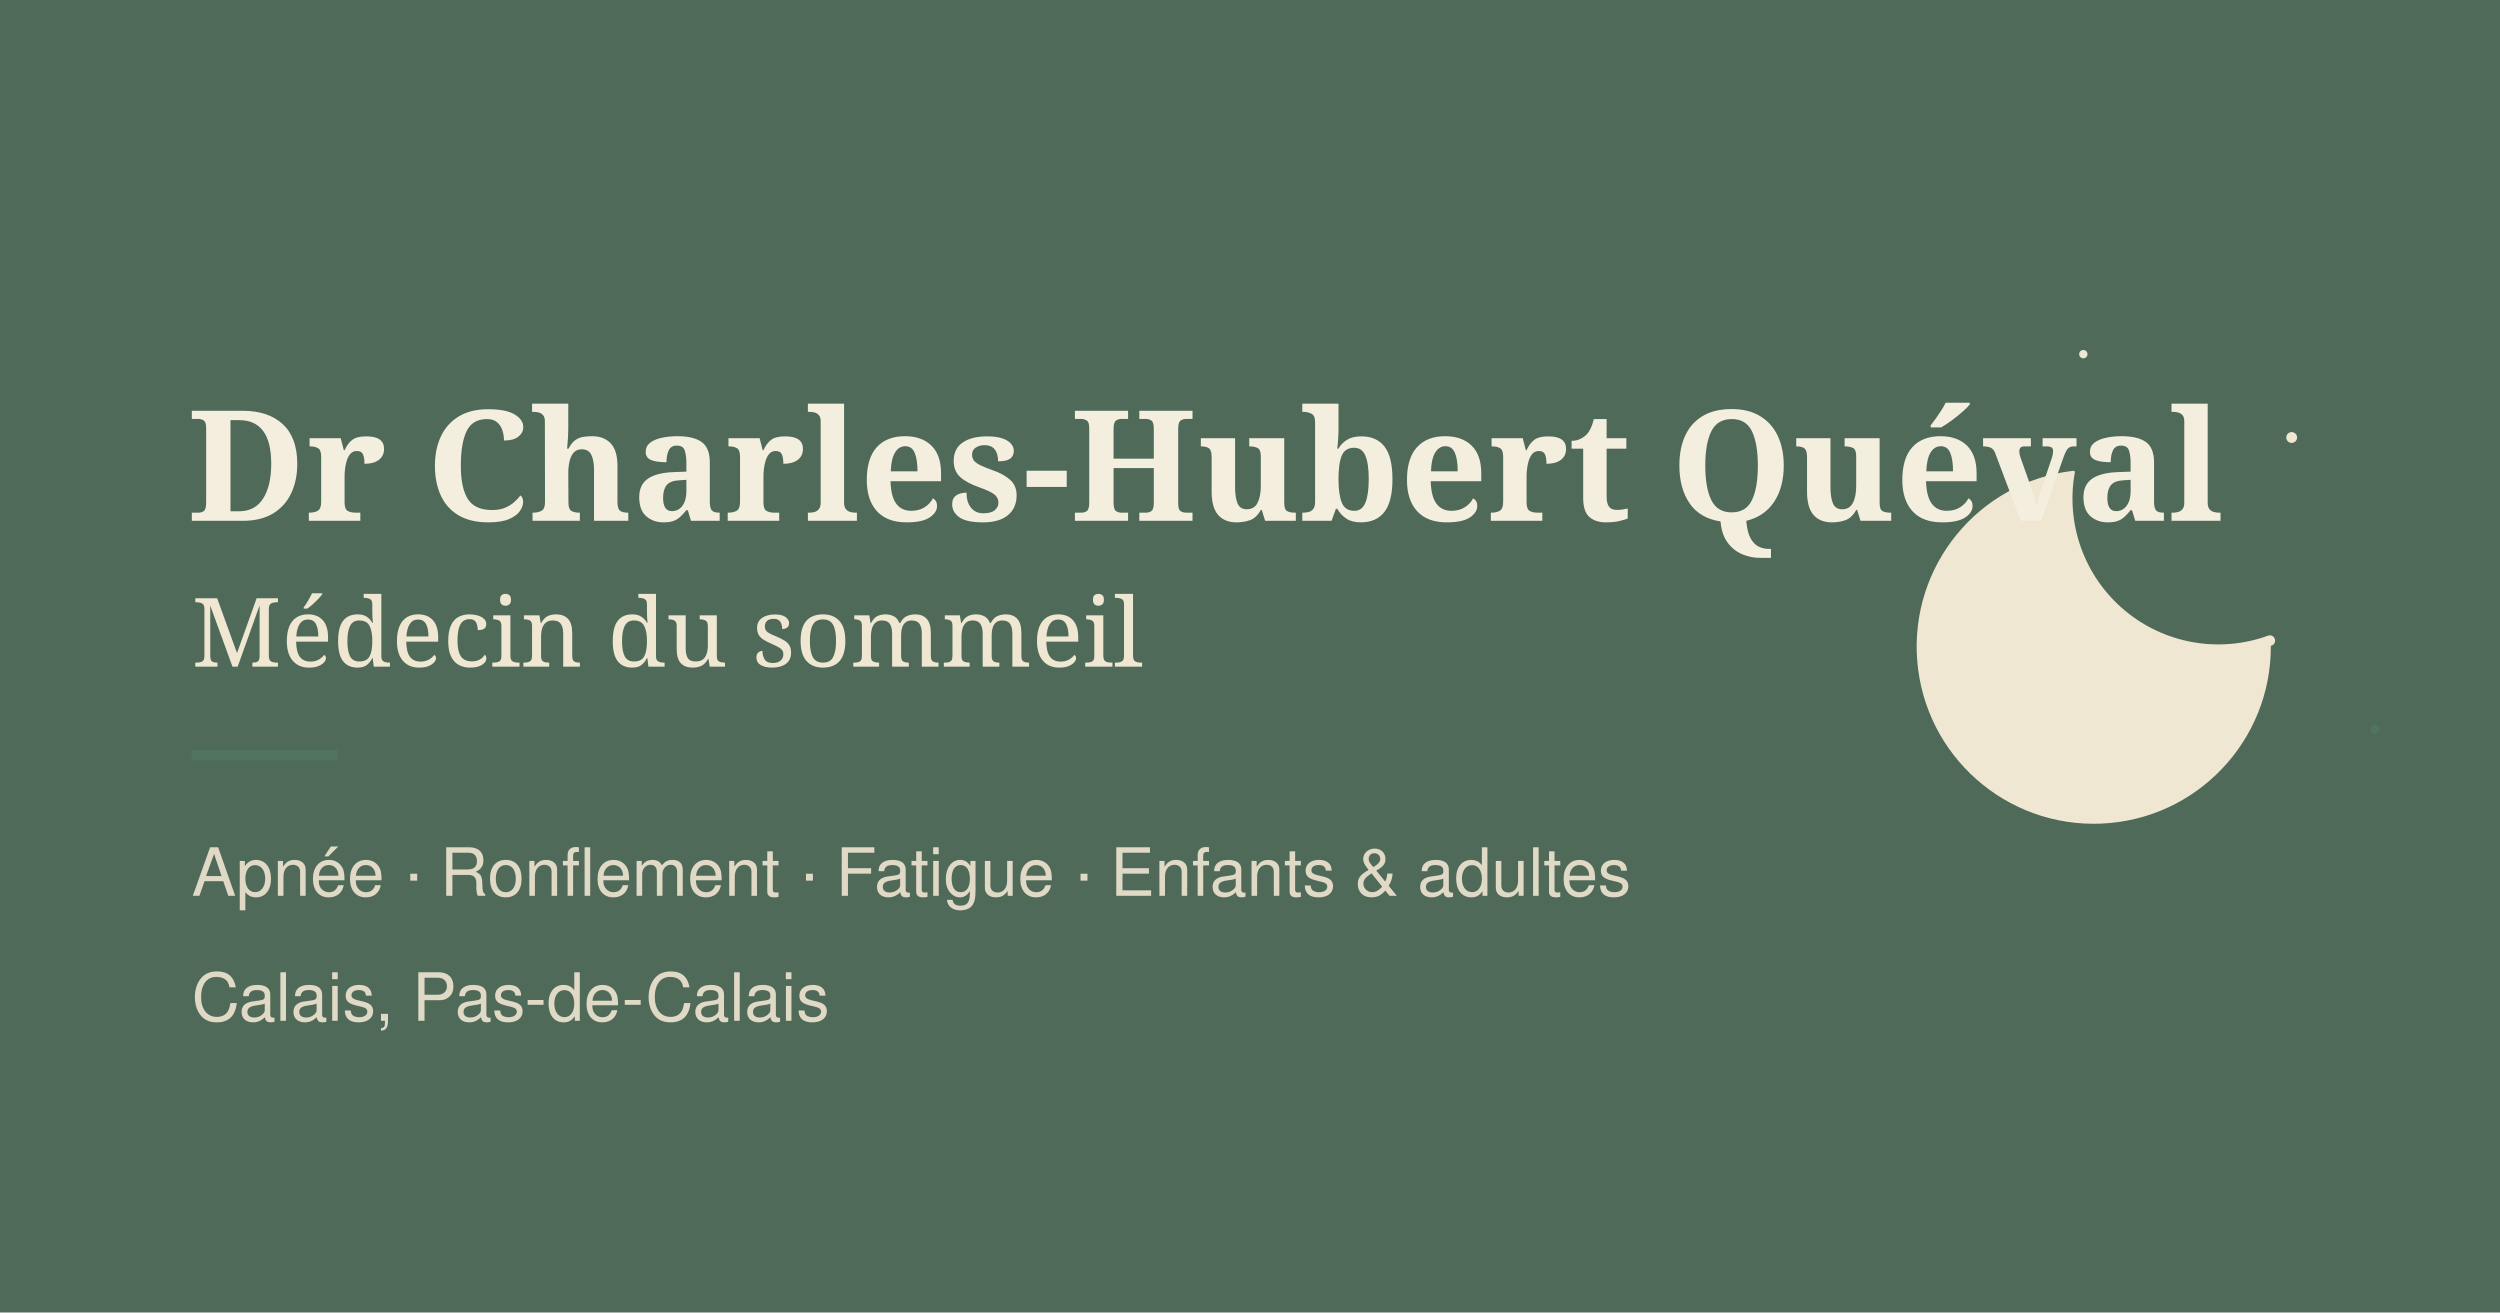
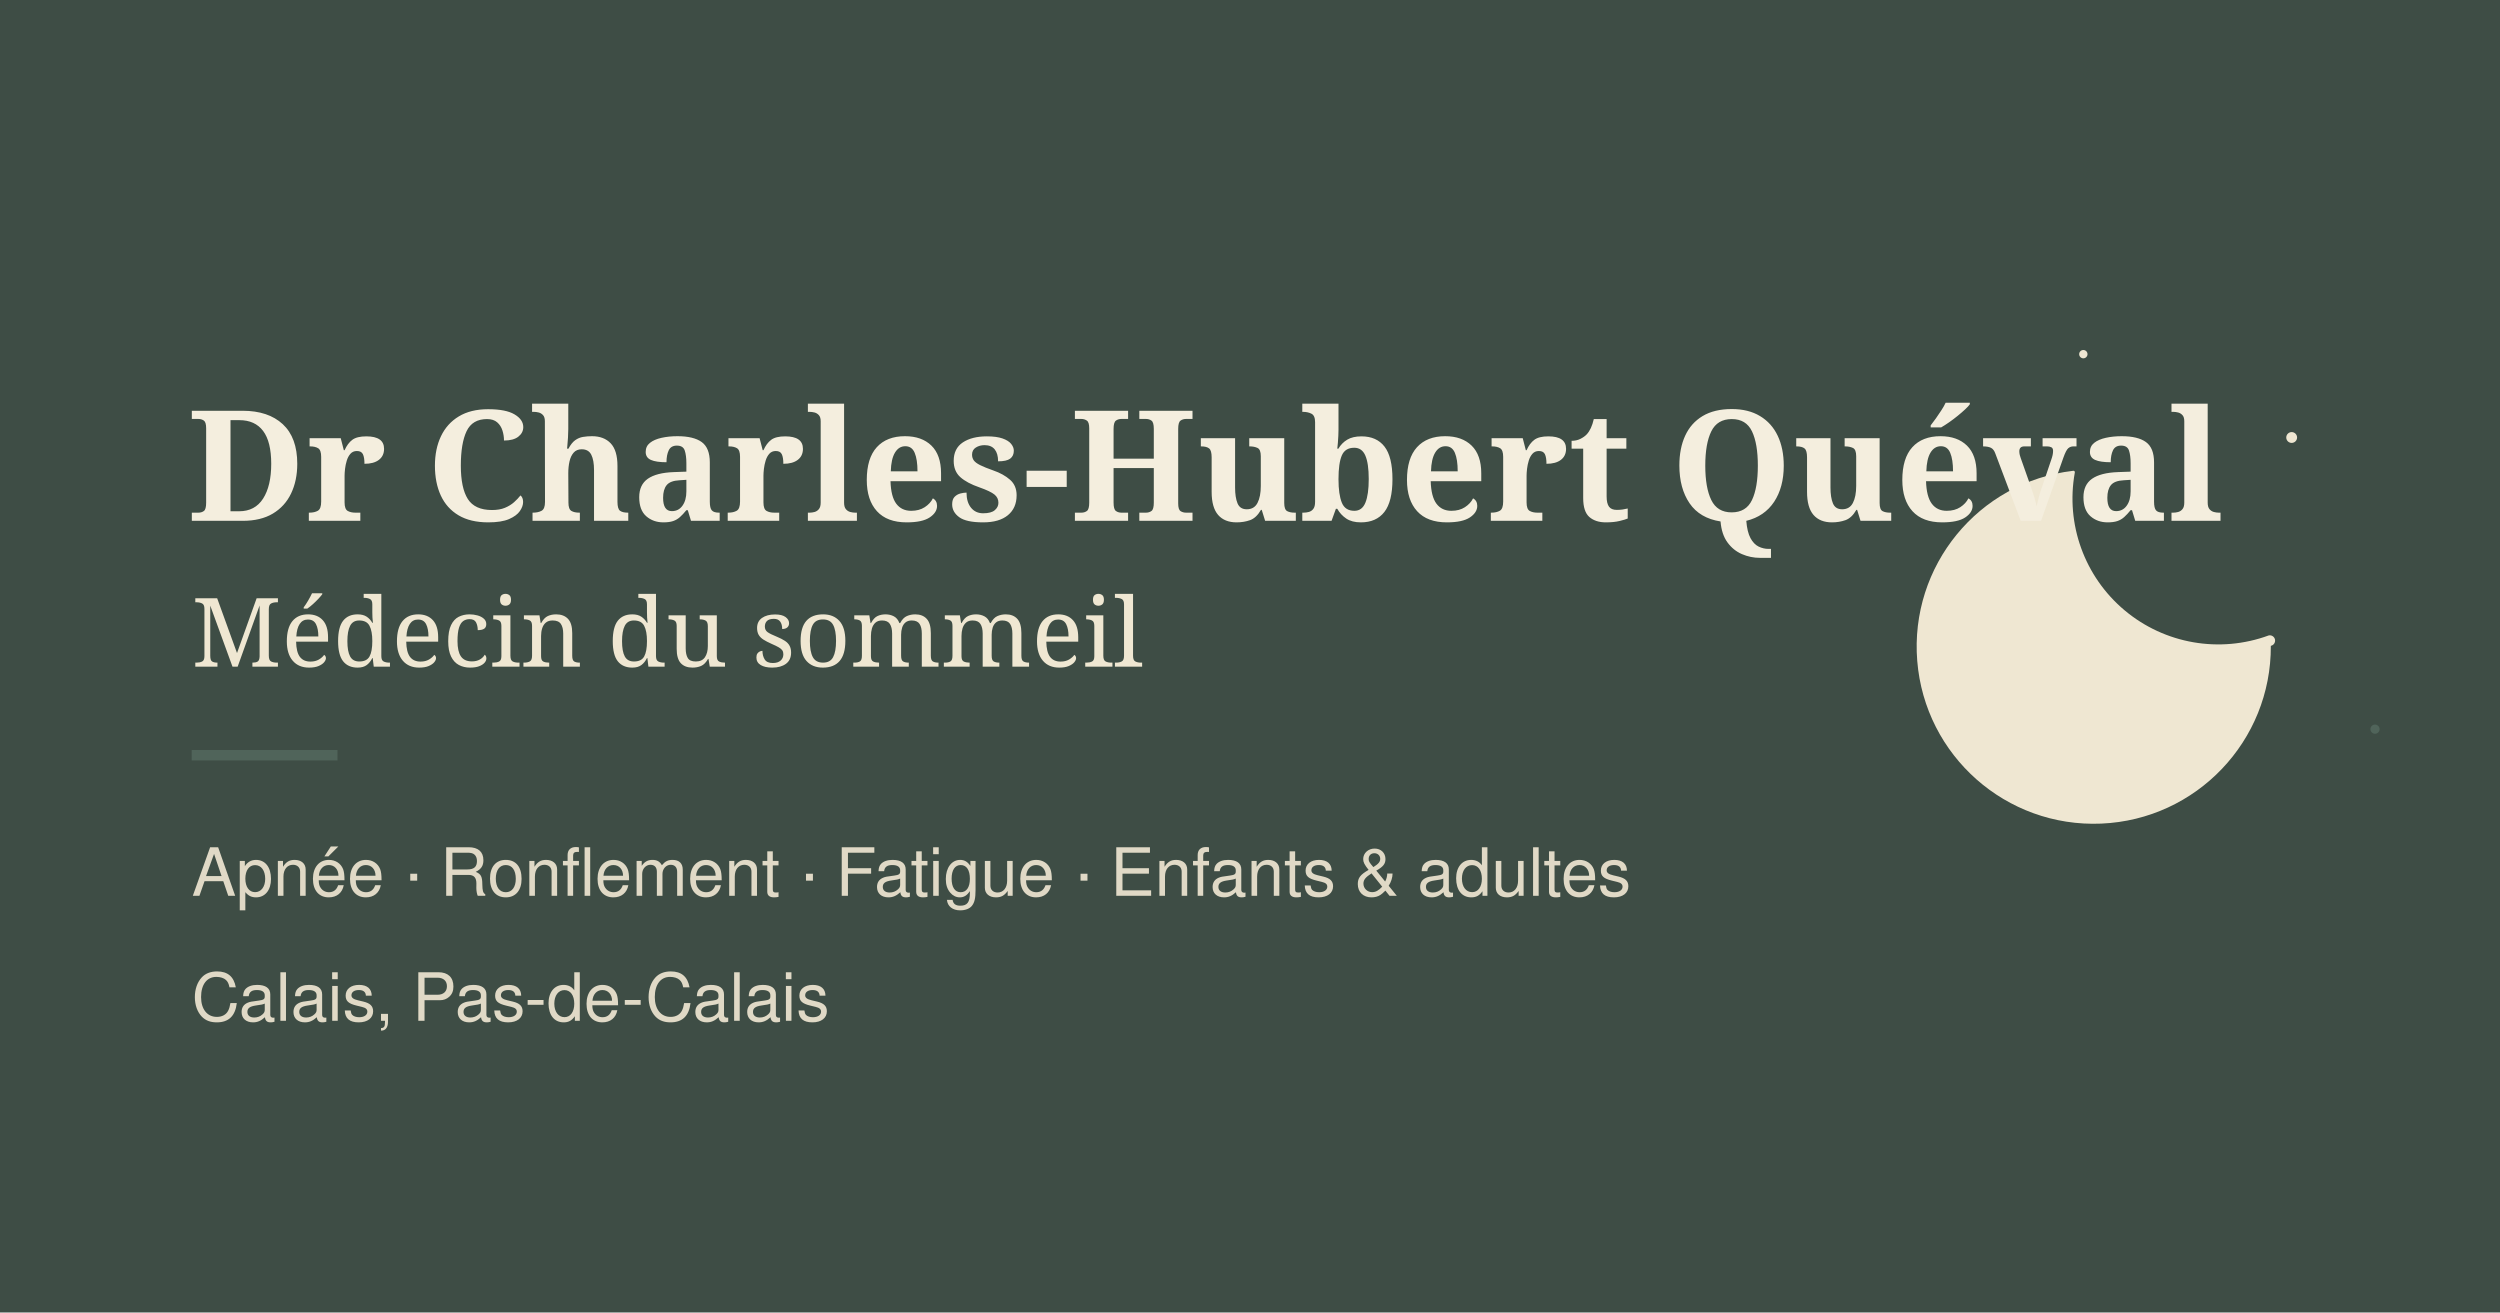
<svg xmlns="http://www.w3.org/2000/svg" viewBox="0 0 1200 630" width="1200" height="630" role="img" aria-label="Dr Quéval, médecin du sommeil à Calais">
-   <rect width="1200" height="630" fill="#4f6a59" />
+   <rect width="1200" height="630" fill="#3e4d45" />
  <g transform="translate(940 150)">
    <path d="M150 160a85 85 0 1 1-95-84 0.7 0.7 0 0 1 0.9 0.9A70 70 0 0 0 149 155a0.7 0.7 0 0 1 1 5Z" fill="#efe7d2" />
    <circle cx="160" cy="60" r="2.6" fill="#efe7d2" />
    <circle cx="60" cy="20" r="2" fill="#efe7d2" />
-     <circle cx="200" cy="200" r="2.2" fill="#50745d" />
+     <circle cx="200" cy="200" r="2.2" fill="#50645a" />
  </g>
  <text x="90" y="250" font-family="Georgia, serif" font-size="74" font-weight="600" fill="#f4eede">Dr Charles-Hubert Quéval</text>
  <text x="92" y="320" font-family="Georgia, serif" font-size="46" fill="#efe7d2">Médecin du sommeil</text>
-   <rect x="92" y="360" width="70" height="5" fill="#50745d" />
+   <rect x="92" y="360" width="70" height="5" fill="#50645a" />
  <text x="92" y="430" font-family="Helvetica, Arial, sans-serif" font-size="32" fill="#e0d9c6">Apnée · Ronflement · Fatigue · Enfants &amp; adultes</text>
  <text x="92" y="490" font-family="Helvetica, Arial, sans-serif" font-size="32" fill="#e0d9c6">Calais, Pas-de-Calais</text>
</svg>
